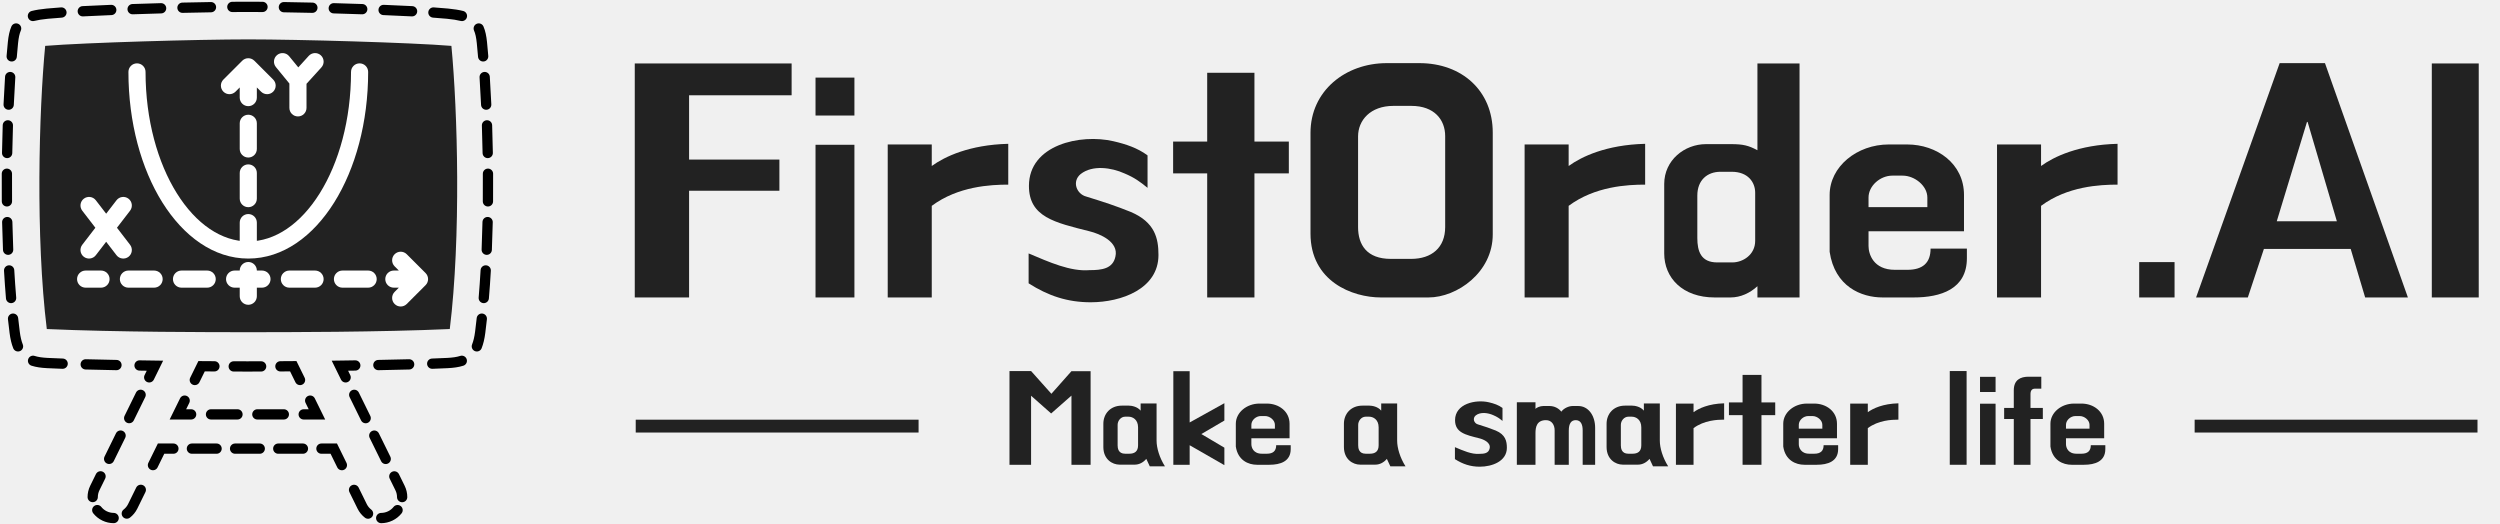
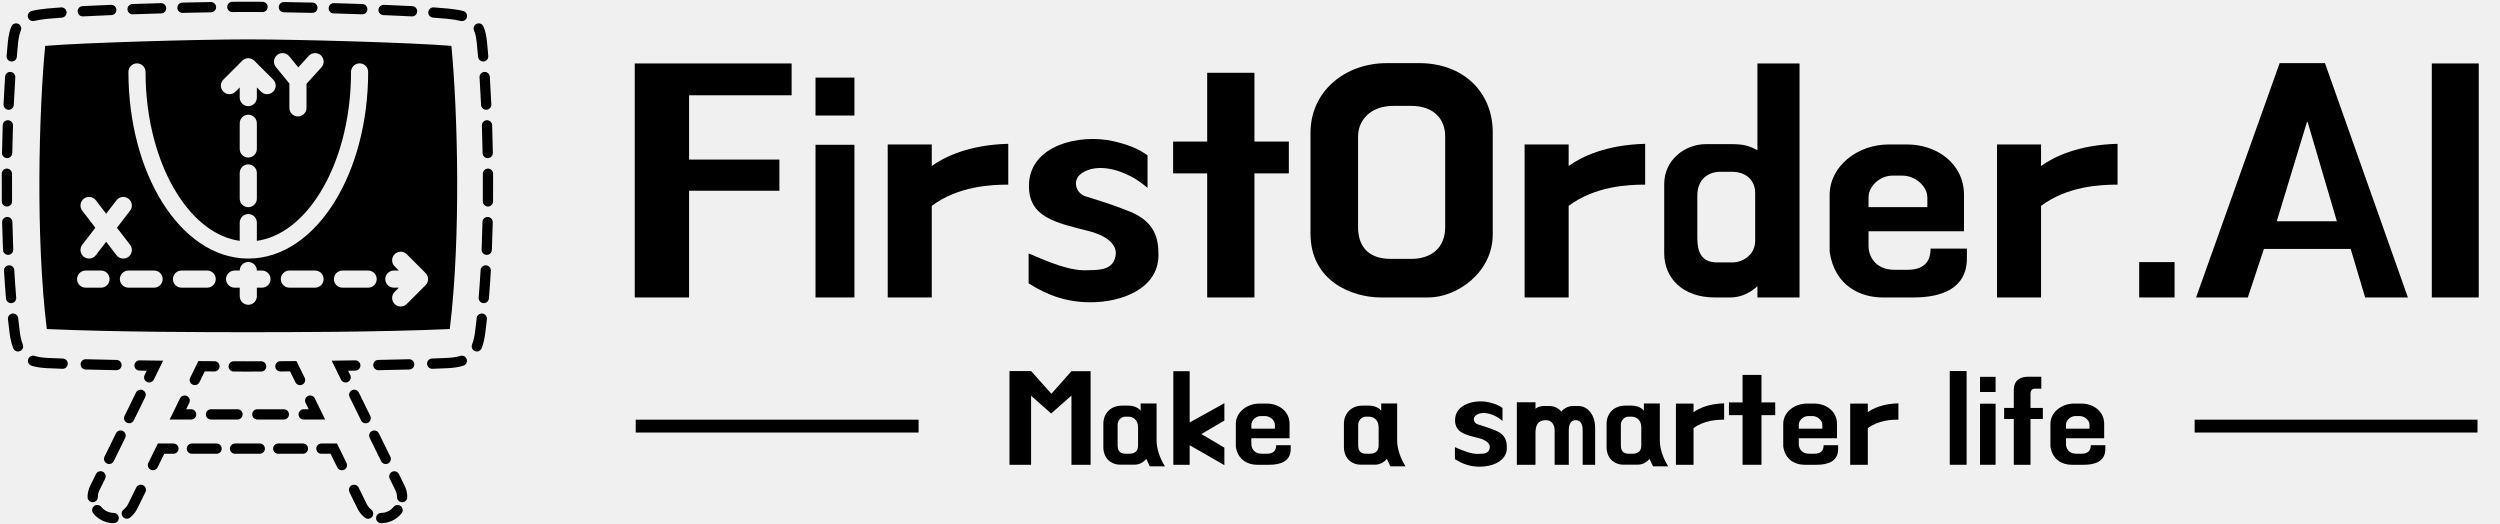
<svg xmlns="http://www.w3.org/2000/svg" width="730" height="153" viewBox="0 0 730 153" fill="none">
-   <path d="M231.152 18.529V27.821H201.212V46.593H227.585V55.697H201.212V86.857H185.35V18.529H231.152Z" fill="#222222" />
-   <path d="M249.49 33.734H238.133V22.659H249.49V33.734ZM249.49 86.857H238.133V42.275H249.49V86.857Z" fill="#222222" />
-   <path d="M294.411 41.994V53.913C289.248 53.913 279.769 54.383 272.073 60.108V86.857H259.214V42.181H272.073V48.47C275.827 45.748 283.054 42.275 294.411 41.994Z" fill="#222222" />
-   <path d="M300.355 82.727V73.999C306.362 76.533 312.556 79.349 318.188 78.879C321.661 78.879 324.946 78.504 325.696 74.937C326.729 70.62 321.191 68.273 318.094 67.523C308.051 64.988 300.449 63.393 300.449 54.289C300.449 42.275 315.466 38.99 325.133 41.243C328.794 42.087 332.172 43.214 335.082 45.372V54.852C332.923 53.069 331.234 51.849 328.324 50.628C324.57 48.939 319.033 48.094 315.56 50.816C312.932 52.975 314.34 56.635 317.155 57.386C322.318 58.982 325.79 60.108 330.201 61.891C337.241 64.895 338.273 69.587 338.273 74.468C338.273 84.323 327.48 88.265 318.469 88.265C311.712 88.265 306.08 86.388 300.355 82.727Z" fill="#222222" />
-   <path d="M366.297 41.337H376.34V50.628H366.297V86.857H352.501V50.628H342.552V41.337H352.501V21.251H366.297V41.337Z" fill="#222222" />
-   <path d="M417.111 86.857H403.22C394.867 86.857 382.665 82.164 382.665 68.18V38.802C382.665 26.507 392.896 18.436 404.909 18.436H414.483C426.872 18.436 435.882 26.507 435.882 38.709V68.461C435.882 79.536 425.464 86.857 417.111 86.857ZM406.129 75.594H412.042C418.049 75.594 421.991 72.309 421.991 66.302V39.741C421.991 34.954 418.8 30.919 412.136 30.919H406.88C400.122 30.919 396.556 35.142 396.556 39.835V66.302C396.556 71.465 399.09 75.594 406.129 75.594Z" fill="#222222" />
-   <path d="M480.382 41.994V53.913C475.22 53.913 465.741 54.383 458.045 60.108V86.857H445.186V42.181H458.045V48.47C461.799 45.748 469.026 42.275 480.382 41.994Z" fill="#222222" />
-   <path d="M498.153 42.087H505.474C508.946 42.087 510.542 42.463 513.17 43.871V18.529H525.465V86.857H513.17V83.572C511.011 85.543 508.289 86.857 505.286 86.857H500.687C491.301 86.857 485.951 81.132 485.951 73.999V53.726C485.951 46.78 491.864 42.087 498.153 42.087ZM505.943 76.627H505.849C508.946 76.627 512.513 74.374 512.513 70.338V56.26C512.513 53.256 510.448 50.159 505.661 50.159H502.376C498.528 50.159 495.619 52.599 495.619 57.105V69.494C495.619 73.342 496.651 76.627 501.438 76.627H505.943Z" fill="#222222" />
-   <path d="M551.524 42.181H556.874C565.603 42.181 573.487 47.813 573.487 56.917V67.523H545.611V71.84C545.611 74.186 547.019 78.785 553.308 78.785H556.968C561.473 78.785 563.726 76.721 563.726 72.591H574.331V75.406C574.331 84.417 566.729 86.857 558.751 86.857H549.741C543.453 86.857 535.756 83.666 534.255 73.529V56.917C534.255 48.657 542.232 42.181 551.524 42.181ZM545.611 57.668V60.483H562.787V57.668C562.787 54.289 559.127 51.285 555.56 51.285H552.557C548.99 51.285 545.611 54.289 545.611 57.668Z" fill="#222222" />
-   <path d="M618.326 41.994V53.913C613.164 53.913 603.684 54.383 595.988 60.108V86.857H583.13V42.181H595.988V48.47C599.742 45.748 606.969 42.275 618.326 41.994Z" fill="#222222" />
-   <path d="M624.646 76.533H634.97V86.857H624.646V76.533Z" fill="#222222" />
-   <path d="M661.059 72.685L656.366 86.857H641.255L665.658 18.436H678.891L703.106 86.857H690.624L686.4 72.685H661.059ZM673.635 35.611L664.813 64.613H682.364L673.823 35.611H673.635Z" fill="#222222" />
-   <path d="M723.789 18.529V86.857H710.086V18.529H723.789Z" fill="#222222" />
-   <path d="M307.007 114.99L312.864 108.383H318.457V135.714H312.864V115.516L306.932 120.734L301.075 115.553V135.714H294.768V108.345H301.075L307.007 114.99Z" fill="#222222" />
-   <path d="M337.721 117.806V128.656C337.721 130.796 338.547 133.611 340.162 136.164H335.732L334.718 133.987C333.817 135.076 332.578 135.676 331.377 135.676H326.909C324.807 135.676 322.179 134.137 322.179 130.533V123.738C322.179 120.847 324.206 118.444 327.585 118.444H329.612C330.363 118.444 332.09 118.707 333.066 119.908V117.806H337.721ZM332.315 130.045V124.789C332.315 122.499 330.738 121.673 329.537 121.673H328.523C327.322 121.673 326.346 122.837 326.346 124.038V130.045C326.346 130.871 326.534 132.485 328.523 132.485H329.762C331.264 132.485 332.315 131.847 332.315 130.045Z" fill="#222222" />
-   <path d="M347.381 123.362L357.517 117.731V122.799L350.797 126.741L357.517 130.721V135.826L347.381 130.007V135.714H342.613V108.383H347.381V123.362Z" fill="#222222" />
-   <path d="M367.766 117.844H369.906C373.397 117.844 376.551 120.096 376.551 123.738V127.98H365.4V129.707C365.4 130.646 365.964 132.485 368.479 132.485H369.943C371.745 132.485 372.646 131.659 372.646 130.007H376.889V131.134C376.889 134.738 373.848 135.714 370.656 135.714H367.052C364.537 135.714 361.459 134.437 360.858 130.383V123.738C360.858 120.434 364.049 117.844 367.766 117.844ZM365.4 124.038V125.164H372.271V124.038C372.271 122.687 370.807 121.485 369.38 121.485H368.179C366.752 121.485 365.4 122.687 365.4 124.038Z" fill="#222222" />
-   <path d="M407.967 117.806V128.656C407.967 130.796 408.793 133.611 410.407 136.164H405.977L404.964 133.987C404.063 135.076 402.824 135.676 401.622 135.676H397.155C395.052 135.676 392.424 134.137 392.424 130.533V123.738C392.424 120.847 394.452 118.444 397.831 118.444H399.858C400.609 118.444 402.336 118.707 403.312 119.908V117.806H407.967ZM402.561 130.045V124.789C402.561 122.499 400.984 121.673 399.783 121.673H398.769C397.568 121.673 396.592 122.837 396.592 124.038V130.045C396.592 130.871 396.779 132.485 398.769 132.485H400.008C401.51 132.485 402.561 131.847 402.561 130.045Z" fill="#222222" />
-   <path d="M424.838 134.062V130.57C427.241 131.584 429.718 132.71 431.971 132.523C433.36 132.523 434.674 132.373 434.974 130.946C435.387 129.219 433.172 128.28 431.933 127.98C427.916 126.966 424.875 126.328 424.875 122.687C424.875 117.881 430.882 116.567 434.749 117.468C436.213 117.806 437.565 118.256 438.729 119.12V122.912C437.865 122.198 437.189 121.71 436.026 121.222C434.524 120.547 432.309 120.209 430.92 121.297C429.869 122.161 430.432 123.625 431.558 123.925C433.623 124.564 435.012 125.014 436.776 125.727C439.592 126.929 440.005 128.806 440.005 130.758C440.005 134.7 435.688 136.277 432.084 136.277C429.381 136.277 427.128 135.526 424.838 134.062Z" fill="#222222" />
-   <path d="M465.781 135.714H462.14V125.652C462.14 124.113 461.689 122.724 460.187 122.687C458.798 122.649 458.085 123.663 458.085 125.727V135.714H453.955V125.652C453.955 124.113 453.129 122.687 451.44 122.687C448.737 122.687 448.362 124.676 448.362 126.478V135.714H442.918V117.468H448.362V119.42C448.624 119.007 449.751 118.557 450.614 118.557H452.491C453.843 118.557 455.119 119.195 455.908 120.209C456.621 119.195 458.123 118.557 459.174 118.557H460.863C463.679 118.557 465.781 121.185 465.781 124.939V135.714Z" fill="#222222" />
-   <path d="M484.666 117.806V128.656C484.666 130.796 485.492 133.611 487.106 136.164H482.676L481.662 133.987C480.761 135.076 479.522 135.676 478.321 135.676H473.853C471.751 135.676 469.123 134.137 469.123 130.533V123.738C469.123 120.847 471.15 118.444 474.529 118.444H476.556C477.307 118.444 479.034 118.707 480.01 119.908V117.806H484.666ZM479.259 130.045V124.789C479.259 122.499 477.683 121.673 476.481 121.673H475.468C474.266 121.673 473.29 122.837 473.29 124.038V130.045C473.29 130.871 473.478 132.485 475.468 132.485H476.707C478.208 132.485 479.259 131.847 479.259 130.045Z" fill="#222222" />
-   <path d="M503.448 117.768V122.536C501.383 122.536 497.591 122.724 494.513 125.014V135.714H489.37V117.844H494.513V120.359C496.015 119.27 498.905 117.881 503.448 117.768Z" fill="#222222" />
-   <path d="M514.348 117.506H518.365V121.222H514.348V135.714H508.829V121.222H504.85V117.506H508.829V109.471H514.348V117.506Z" fill="#222222" />
-   <path d="M527.615 117.844H529.755C533.247 117.844 536.4 120.096 536.4 123.738V127.98H525.25V129.707C525.25 130.646 525.813 132.485 528.329 132.485H529.793C531.595 132.485 532.496 131.659 532.496 130.007H536.738V131.134C536.738 134.738 533.697 135.714 530.506 135.714H526.902C524.387 135.714 521.308 134.437 520.707 130.383V123.738C520.707 120.434 523.899 117.844 527.615 117.844ZM525.25 124.038V125.164H532.12V124.038C532.12 122.687 530.656 121.485 529.23 121.485H528.028C526.602 121.485 525.25 122.687 525.25 124.038Z" fill="#222222" />
-   <path d="M554.336 117.768V122.536C552.271 122.536 548.479 122.724 545.401 125.014V135.714H540.257V117.844H545.401V120.359C546.903 119.27 549.793 117.881 554.336 117.768Z" fill="#222222" />
-   <path d="M574.249 108.345V135.714H569.331V108.345H574.249Z" fill="#222222" />
-   <path d="M582.709 114.465H578.167V110.035H582.709V114.465ZM582.709 135.714H578.167V117.881H582.709V135.714Z" fill="#222222" />
-   <path d="M592.906 119.12H596.51V122.349H592.906V135.714H588.026V122.349H585.21V119.12H588.026V113.902C588.063 110.936 589.941 109.997 592.343 109.997H596.06V113.489H594.22C593.357 113.489 592.906 114.014 592.906 115.065V119.12Z" fill="#222222" />
-   <path d="M605.634 117.844H607.774C611.265 117.844 614.419 120.096 614.419 123.738V127.98H603.268V129.707C603.268 130.646 603.832 132.485 606.347 132.485H607.811C609.613 132.485 610.514 131.659 610.514 130.007H614.757V131.134C614.757 134.738 611.716 135.714 608.524 135.714H604.92C602.405 135.714 599.326 134.437 598.726 130.383V123.738C598.726 120.434 601.917 117.844 605.634 117.844ZM603.268 124.038V125.164H610.139V124.038C610.139 122.687 608.675 121.485 607.248 121.485H606.047C604.62 121.485 603.268 122.687 603.268 124.038Z" fill="#222222" />
-   <rect x="185.631" y="122.546" width="82.594" height="3.754" fill="#222222" />
-   <rect x="640.836" y="122.546" width="82.594" height="3.754" fill="#222222" />
+   <path d="M231.152 18.529V27.821H201.212V46.593H227.585V55.697H201.212V86.857H185.35V18.529H231.152Z" fill="black" />
+   <path d="M249.49 33.734H238.133V22.659H249.49V33.734ZM249.49 86.857H238.133V42.275H249.49V86.857Z" fill="black" />
+   <path d="M294.411 41.994V53.913C289.248 53.913 279.769 54.383 272.073 60.108V86.857H259.214V42.181H272.073V48.47C275.827 45.748 283.054 42.275 294.411 41.994Z" fill="black" />
+   <path d="M300.355 82.727V73.999C306.362 76.533 312.556 79.349 318.188 78.879C321.661 78.879 324.946 78.504 325.696 74.937C326.729 70.62 321.191 68.273 318.094 67.523C308.051 64.988 300.449 63.393 300.449 54.289C300.449 42.275 315.466 38.99 325.133 41.243C328.794 42.087 332.172 43.214 335.082 45.372V54.852C332.923 53.069 331.234 51.849 328.324 50.628C324.57 48.939 319.033 48.094 315.56 50.816C312.932 52.975 314.34 56.635 317.155 57.386C322.318 58.982 325.79 60.108 330.201 61.891C337.241 64.895 338.273 69.587 338.273 74.468C338.273 84.323 327.48 88.265 318.469 88.265C311.712 88.265 306.08 86.388 300.355 82.727Z" fill="black" />
+   <path d="M366.297 41.337H376.34V50.628H366.297V86.857H352.501V50.628H342.552V41.337H352.501V21.251H366.297V41.337Z" fill="black" />
+   <path d="M417.111 86.857H403.22C394.867 86.857 382.665 82.164 382.665 68.18V38.802C382.665 26.507 392.896 18.436 404.909 18.436H414.483C426.872 18.436 435.882 26.507 435.882 38.709V68.461C435.882 79.536 425.464 86.857 417.111 86.857ZM406.129 75.594H412.042C418.049 75.594 421.991 72.309 421.991 66.302V39.741C421.991 34.954 418.8 30.919 412.136 30.919H406.88C400.122 30.919 396.556 35.142 396.556 39.835V66.302C396.556 71.465 399.09 75.594 406.129 75.594Z" fill="black" />
+   <path d="M480.382 41.994V53.913C475.22 53.913 465.741 54.383 458.045 60.108V86.857H445.186V42.181H458.045V48.47C461.799 45.748 469.026 42.275 480.382 41.994Z" fill="black" />
+   <path d="M498.153 42.087H505.474C508.946 42.087 510.542 42.463 513.17 43.871V18.529H525.465V86.857H513.17V83.572C511.011 85.543 508.289 86.857 505.286 86.857H500.687C491.301 86.857 485.951 81.132 485.951 73.999V53.726C485.951 46.78 491.864 42.087 498.153 42.087ZM505.943 76.627H505.849C508.946 76.627 512.513 74.374 512.513 70.338V56.26C512.513 53.256 510.448 50.159 505.661 50.159H502.376C498.528 50.159 495.619 52.599 495.619 57.105V69.494C495.619 73.342 496.651 76.627 501.438 76.627H505.943Z" fill="black" />
+   <path d="M551.524 42.181H556.874C565.603 42.181 573.487 47.813 573.487 56.917V67.523H545.611V71.84C545.611 74.186 547.019 78.785 553.308 78.785H556.968C561.473 78.785 563.726 76.721 563.726 72.591H574.331V75.406C574.331 84.417 566.729 86.857 558.751 86.857H549.741C543.453 86.857 535.756 83.666 534.255 73.529V56.917C534.255 48.657 542.232 42.181 551.524 42.181ZM545.611 57.668V60.483H562.787V57.668C562.787 54.289 559.127 51.285 555.56 51.285H552.557C548.99 51.285 545.611 54.289 545.611 57.668Z" fill="black" />
+   <path d="M618.326 41.994V53.913C613.164 53.913 603.684 54.383 595.988 60.108V86.857H583.13V42.181H595.988V48.47C599.742 45.748 606.969 42.275 618.326 41.994Z" fill="black" />
+   <path d="M624.646 76.533H634.97V86.857H624.646V76.533Z" fill="black" />
+   <path d="M661.059 72.685L656.366 86.857H641.255L665.658 18.436H678.891L703.106 86.857H690.624L686.4 72.685H661.059ZM673.635 35.611L664.813 64.613H682.364L673.823 35.611H673.635Z" fill="black" />
+   <path d="M723.789 18.529V86.857H710.086V18.529H723.789Z" fill="black" />
+   <path d="M307.007 114.99L312.864 108.383H318.457V135.714H312.864V115.516L306.932 120.734L301.075 115.553V135.714H294.768V108.345H301.075L307.007 114.99Z" fill="black" />
+   <path d="M337.721 117.806V128.656C337.721 130.796 338.547 133.611 340.161 136.164H335.731L334.718 133.987C333.817 135.076 332.578 135.676 331.376 135.676H326.909C324.806 135.676 322.178 134.137 322.178 130.533V123.738C322.178 120.847 324.206 118.444 327.585 118.444H329.612C330.363 118.444 332.09 118.707 333.066 119.908V117.806H337.721ZM332.315 130.045V124.789C332.315 122.499 330.738 121.673 329.537 121.673H328.523C327.322 121.673 326.346 122.837 326.346 124.038V130.045C326.346 130.871 326.533 132.485 328.523 132.485H329.762C331.264 132.485 332.315 131.847 332.315 130.045Z" fill="black" />
+   <path d="M347.381 123.362L357.517 117.731V122.799L350.797 126.741L357.517 130.721V135.826L347.381 130.007V135.714H342.613V108.383H347.381V123.362Z" fill="black" />
+   <path d="M367.766 117.844H369.905C373.397 117.844 376.551 120.096 376.551 123.738V127.98H365.4V129.707C365.4 130.646 365.964 132.485 368.479 132.485H369.943C371.745 132.485 372.646 131.659 372.646 130.007H376.888V131.134C376.888 134.738 373.847 135.714 370.656 135.714H367.052C364.537 135.714 361.458 134.437 360.858 130.383V123.738C360.858 120.434 364.049 117.844 367.766 117.844ZM365.4 124.038V125.164H372.271V124.038C372.271 122.687 370.807 121.485 369.38 121.485H368.179C366.752 121.485 365.4 122.687 365.4 124.038Z" fill="black" />
+   <path d="M407.967 117.806V128.656C407.967 130.796 408.793 133.611 410.407 136.164H405.977L404.964 133.987C404.063 135.076 402.824 135.676 401.622 135.676H397.155C395.052 135.676 392.424 134.137 392.424 130.533V123.738C392.424 120.847 394.452 118.444 397.83 118.444H399.858C400.609 118.444 402.336 118.707 403.312 119.908V117.806H407.967ZM402.561 130.045V124.789C402.561 122.499 400.984 121.673 399.783 121.673H398.769C397.568 121.673 396.592 122.837 396.592 124.038V130.045C396.592 130.871 396.779 132.485 398.769 132.485H400.008C401.51 132.485 402.561 131.847 402.561 130.045Z" fill="black" />
+   <path d="M424.838 134.062V130.57C427.24 131.584 429.718 132.71 431.971 132.523C433.36 132.523 434.674 132.373 434.974 130.946C435.387 129.219 433.172 128.28 431.933 127.98C427.916 126.966 424.875 126.328 424.875 122.687C424.875 117.881 430.882 116.567 434.749 117.468C436.213 117.806 437.565 118.256 438.729 119.12V122.912C437.865 122.198 437.189 121.71 436.025 121.222C434.524 120.547 432.309 120.209 430.92 121.297C429.868 122.161 430.432 123.625 431.558 123.925C433.623 124.564 435.012 125.014 436.776 125.727C439.592 126.929 440.005 128.806 440.005 130.758C440.005 134.7 435.688 136.277 432.083 136.277C429.38 136.277 427.128 135.526 424.838 134.062Z" fill="black" />
+   <path d="M465.781 135.714H462.14V125.652C462.14 124.113 461.689 122.724 460.187 122.687C458.798 122.649 458.085 123.663 458.085 125.727V135.714H453.955V125.652C453.955 124.113 453.129 122.687 451.44 122.687C448.737 122.687 448.361 124.676 448.361 126.478V135.714H442.918V117.468H448.361V119.42C448.624 119.007 449.751 118.557 450.614 118.557H452.491C453.843 118.557 455.119 119.195 455.908 120.209C456.621 119.195 458.123 118.557 459.174 118.557H460.863C463.679 118.557 465.781 121.185 465.781 124.939V135.714Z" fill="black" />
+   <path d="M484.665 117.806V128.656C484.665 130.796 485.491 133.611 487.106 136.164H482.676L481.662 133.987C480.761 135.076 479.522 135.676 478.321 135.676H473.853C471.751 135.676 469.123 134.137 469.123 130.533V123.738C469.123 120.847 471.15 118.444 474.529 118.444H476.556C477.307 118.444 479.034 118.707 480.01 119.908V117.806H484.665ZM479.259 130.045V124.789C479.259 122.499 477.683 121.673 476.481 121.673H475.468C474.266 121.673 473.29 122.837 473.29 124.038V130.045C473.29 130.871 473.478 132.485 475.468 132.485H476.706C478.208 132.485 479.259 131.847 479.259 130.045Z" fill="black" />
+   <path d="M503.448 117.768V122.536C501.383 122.536 497.591 122.724 494.513 125.014V135.714H489.369V117.844H494.513V120.359C496.015 119.27 498.905 117.881 503.448 117.768Z" fill="black" />
+   <path d="M514.348 117.506H518.365V121.222H514.348V135.714H508.829V121.222H504.85V117.506H508.829V109.471H514.348V117.506Z" fill="black" />
+   <path d="M527.615 117.844H529.755C533.247 117.844 536.4 120.096 536.4 123.738V127.98H525.25V129.707C525.25 130.646 525.813 132.485 528.328 132.485H529.793C531.595 132.485 532.496 131.659 532.496 130.007H536.738V131.134C536.738 134.738 533.697 135.714 530.506 135.714H526.902C524.386 135.714 521.308 134.437 520.707 130.383V123.738C520.707 120.434 523.898 117.844 527.615 117.844ZM525.25 124.038V125.164H532.12V124.038C532.12 122.687 530.656 121.485 529.23 121.485H528.028C526.602 121.485 525.25 122.687 525.25 124.038Z" fill="black" />
+   <path d="M554.336 117.768V122.536C552.271 122.536 548.479 122.724 545.401 125.014V135.714H540.257V117.844H545.401V120.359C546.902 119.27 549.793 117.881 554.336 117.768Z" fill="black" />
+   <path d="M574.249 108.345V135.714H569.331V108.345H574.249Z" fill="black" />
+   <path d="M582.709 114.465H578.167V110.035H582.709V114.465ZM582.709 135.714H578.167V117.881H582.709V135.714Z" fill="black" />
+   <path d="M592.906 119.12H596.51V122.349H592.906V135.714H588.026V122.349H585.21V119.12H588.026V113.902C588.063 110.936 589.94 109.997 592.343 109.997H596.06V113.489H594.22C593.357 113.489 592.906 114.014 592.906 115.065V119.12Z" fill="black" />
+   <path d="M605.634 117.844H607.773C611.265 117.844 614.419 120.096 614.419 123.738V127.98H603.268V129.707C603.268 130.646 603.832 132.485 606.347 132.485H607.811C609.613 132.485 610.514 131.659 610.514 130.007H614.756V131.134C614.756 134.738 611.715 135.714 608.524 135.714H604.92C602.405 135.714 599.326 134.437 598.726 130.383V123.738C598.726 120.434 601.917 117.844 605.634 117.844ZM603.268 124.038V125.164H610.139V124.038C610.139 122.687 608.674 121.485 607.248 121.485H606.047C604.62 121.485 603.268 122.687 603.268 124.038Z" fill="black" />
+   <rect x="185.631" y="122.546" width="82.594" height="3.754" fill="black" />
+   <rect x="640.836" y="122.546" width="82.594" height="3.754" fill="black" />
  <path fill-rule="evenodd" clip-rule="evenodd" d="M72.181 0.5C72.191 0.5 72.201 0.5 72.211 0.5H72.289C72.299 0.5 72.309 0.5 72.319 0.5C72.329 0.5 72.339 0.5 72.349 0.5L72.42 0.5C72.428 0.5 72.436 0.5 72.444 0.5C72.452 0.5 72.46 0.5 72.468 0.5L72.502 0.5C73.822 0.502 75.214 0.508 76.665 0.52C77.493 0.527 78.159 1.204 78.153 2.032C78.146 2.861 77.469 3.527 76.641 3.52C75.196 3.508 73.811 3.502 72.499 3.5C72.499 3.5 72.499 3.5 72.499 3.5L72.466 3.5C72.458 3.5 72.45 3.5 72.442 3.5C72.433 3.5 72.425 3.5 72.417 3.5L72.345 3.5C72.336 3.5 72.326 3.5 72.317 3.5C72.307 3.5 72.298 3.5 72.288 3.5H72.212C72.202 3.5 72.193 3.5 72.183 3.5C72.174 3.5 72.164 3.5 72.155 3.5L72.083 3.5C72.075 3.5 72.067 3.5 72.058 3.5C72.05 3.5 72.042 3.5 72.034 3.5L72.002 3.5C70.689 3.502 69.304 3.508 67.859 3.52C67.031 3.527 66.354 2.861 66.347 2.032C66.341 1.204 67.007 0.527 67.835 0.52C69.286 0.508 70.678 0.502 71.998 0.5L72.032 0.5C72.04 0.5 72.048 0.5 72.056 0.5C72.064 0.5 72.072 0.5 72.08 0.5L72.151 0.5C72.161 0.5 72.171 0.5 72.181 0.5ZM63.105 2.072C63.118 2.901 62.457 3.582 61.629 3.595C58.949 3.637 56.156 3.692 53.318 3.757C52.49 3.776 51.803 3.12 51.784 2.292C51.765 1.464 52.421 0.777 53.249 0.758C56.094 0.693 58.894 0.638 61.582 0.596C62.41 0.583 63.092 1.244 63.105 2.072ZM81.395 2.072C81.408 1.244 82.09 0.583 82.918 0.596C85.606 0.638 88.406 0.693 91.251 0.758C92.079 0.777 92.735 1.464 92.716 2.292C92.697 3.12 92.01 3.776 91.182 3.757C88.344 3.692 85.551 3.637 82.871 3.595C82.043 3.582 81.382 2.901 81.395 2.072ZM48.543 2.375C48.566 3.203 47.914 3.893 47.086 3.916C44.29 3.994 41.499 4.082 38.777 4.176C37.949 4.204 37.254 3.556 37.226 2.728C37.197 1.9 37.845 1.206 38.673 1.177C41.402 1.083 44.199 0.996 47.002 0.918C47.83 0.894 48.52 1.547 48.543 2.375ZM95.957 2.375C95.98 1.547 96.67 0.894 97.498 0.918C100.301 0.996 103.098 1.083 105.827 1.177C106.655 1.206 107.303 1.9 107.274 2.728C107.246 3.556 106.551 4.204 105.723 4.176C103.001 4.082 100.21 3.994 97.414 3.916C96.586 3.893 95.934 3.203 95.957 2.375ZM33.986 2.849C34.02 3.677 33.376 4.375 32.548 4.409C29.593 4.528 26.795 4.655 24.251 4.786C23.424 4.829 22.718 4.193 22.676 3.366C22.633 2.539 23.269 1.833 24.096 1.79C26.654 1.658 29.463 1.531 32.427 1.411C33.255 1.378 33.953 2.021 33.986 2.849ZM110.514 2.849C110.547 2.021 111.245 1.378 112.073 1.411C115.037 1.531 117.846 1.658 120.404 1.79C121.231 1.833 121.867 2.539 121.824 3.366C121.782 4.193 121.076 4.829 120.249 4.786C117.705 4.655 114.907 4.528 111.952 4.409C111.124 4.375 110.48 3.677 110.514 2.849ZM125.063 3.553C125.12 2.727 125.836 2.103 126.662 2.159C128.283 2.271 129.695 2.384 130.843 2.498C132.533 2.666 133.997 2.887 135.256 3.208C136.058 3.413 136.543 4.23 136.338 5.033C136.134 5.835 135.317 6.32 134.514 6.115C133.461 5.847 132.162 5.644 130.547 5.483C129.44 5.373 128.062 5.262 126.457 5.152C125.631 5.096 125.007 4.38 125.063 3.553ZM19.437 3.553C19.493 4.38 18.869 5.096 18.043 5.152C16.438 5.262 15.06 5.373 13.954 5.483C12.338 5.644 11.039 5.847 9.986 6.115C9.183 6.32 8.366 5.835 8.162 5.033C7.957 4.23 8.442 3.413 9.244 3.208C10.503 2.887 11.967 2.666 13.657 2.498C14.805 2.384 16.217 2.271 17.837 2.159C18.664 2.103 19.38 2.727 19.437 3.553ZM5.31 6.948C6.068 7.281 6.413 8.166 6.08 8.924C5.696 9.799 5.441 10.97 5.277 12.6C5.152 13.846 5.03 15.178 4.912 16.588C4.843 17.413 4.118 18.027 3.293 17.958C2.467 17.889 1.854 17.164 1.923 16.338C2.041 14.914 2.165 13.564 2.292 12.3C2.469 10.549 2.764 9.016 3.333 7.718C3.667 6.96 4.551 6.615 5.31 6.948ZM139.19 6.948C139.949 6.615 140.833 6.96 141.167 7.718C141.736 9.016 142.031 10.549 142.208 12.3C142.335 13.564 142.459 14.914 142.577 16.338C142.646 17.164 142.033 17.889 141.207 17.958C140.382 18.027 139.657 17.413 139.588 16.588C139.47 15.178 139.348 13.846 139.223 12.6C139.059 10.97 138.804 9.799 138.42 8.924C138.087 8.166 138.432 7.281 139.19 6.948ZM141.43 21.006C142.257 20.952 142.97 21.579 143.024 22.406C143.188 24.95 143.338 27.656 143.467 30.488C143.505 31.315 142.865 32.017 142.037 32.054C141.21 32.092 140.508 31.452 140.47 30.625C140.342 27.811 140.193 25.124 140.03 22.6C139.976 21.773 140.603 21.059 141.43 21.006ZM3.07 21.006C3.897 21.059 4.524 21.773 4.47 22.6C4.307 25.124 4.158 27.811 4.03 30.625C3.992 31.452 3.29 32.092 2.463 32.054C1.635 32.017 0.995 31.315 1.033 30.488C1.162 27.656 1.312 24.95 1.476 22.406C1.53 21.579 2.243 20.952 3.07 21.006ZM142.157 35.105C142.985 35.078 143.679 35.727 143.707 36.554C143.794 39.181 143.865 41.886 143.914 44.647C143.929 45.475 143.27 46.159 142.442 46.174C141.613 46.189 140.93 45.529 140.915 44.701C140.865 41.956 140.796 39.266 140.708 36.655C140.681 35.827 141.329 35.133 142.157 35.105ZM2.343 35.105C3.171 35.133 3.819 35.827 3.792 36.655C3.704 39.266 3.635 41.956 3.585 44.701C3.57 45.529 2.887 46.189 2.058 46.174C1.23 46.159 0.571 45.475 0.586 44.647C0.635 41.886 0.706 39.181 0.793 36.554C0.821 35.727 1.515 35.078 2.343 35.105ZM2.021 49.228C2.849 49.233 3.516 49.91 3.511 50.738C3.494 53.393 3.496 56.083 3.522 58.786C3.53 59.614 2.864 60.292 2.036 60.3C1.208 60.307 0.53 59.642 0.522 58.814C0.496 56.094 0.494 53.389 0.511 50.718C0.516 49.89 1.192 49.223 2.021 49.228ZM142.479 49.228C143.308 49.223 143.984 49.89 143.989 50.718C144.006 53.389 144.004 56.094 143.978 58.814C143.97 59.642 143.292 60.307 142.464 60.3C141.636 60.292 140.97 59.614 140.978 58.786C141.004 56.083 141.006 53.393 140.989 50.738C140.984 49.909 141.651 49.233 142.479 49.228ZM142.416 63.353C143.244 63.372 143.901 64.058 143.883 64.886C143.822 67.592 143.738 70.297 143.627 72.983C143.593 73.811 142.894 74.454 142.067 74.42C141.239 74.385 140.596 73.687 140.63 72.859C140.74 70.194 140.824 67.507 140.883 64.82C140.902 63.992 141.588 63.335 142.416 63.353ZM2.084 63.353C2.912 63.335 3.598 63.992 3.617 64.82C3.676 67.507 3.76 70.194 3.87 72.859C3.904 73.687 3.261 74.385 2.433 74.42C1.606 74.454 0.907 73.811 0.873 72.983C0.762 70.297 0.678 67.592 0.617 64.886C0.599 64.058 1.256 63.372 2.084 63.353ZM141.917 77.47C142.744 77.518 143.375 78.227 143.328 79.054C143.169 81.794 142.981 84.498 142.758 87.144C142.689 87.97 141.964 88.583 141.138 88.514C140.313 88.444 139.7 87.719 139.769 86.893C139.989 84.275 140.176 81.598 140.333 78.881C140.38 78.054 141.09 77.423 141.917 77.47ZM2.583 77.47C3.41 77.423 4.12 78.054 4.167 78.881C4.324 81.598 4.511 84.275 4.731 86.893C4.8 87.719 4.187 88.444 3.362 88.514C2.536 88.583 1.811 87.97 1.742 87.144C1.519 84.498 1.331 81.794 1.172 79.054C1.125 78.227 1.756 77.518 2.583 77.47ZM140.848 91.555C141.672 91.645 142.267 92.385 142.178 93.208C142.03 94.574 141.871 95.918 141.702 97.238C141.481 98.966 141.133 100.442 140.632 101.694C140.325 102.463 139.452 102.837 138.683 102.53C137.913 102.222 137.539 101.349 137.847 100.58C138.226 99.63 138.526 98.416 138.726 96.857C138.893 95.557 139.049 94.232 139.195 92.885C139.284 92.061 140.025 91.466 140.848 91.555ZM3.652 91.555C4.475 91.466 5.216 92.061 5.305 92.885C5.451 94.232 5.607 95.557 5.774 96.857C5.974 98.416 6.274 99.63 6.653 100.58C6.961 101.349 6.587 102.222 5.817 102.53C5.048 102.837 4.175 102.463 3.868 101.694C3.367 100.442 3.019 98.966 2.798 97.238C2.629 95.918 2.47 94.574 2.322 93.208C2.233 92.385 2.828 91.645 3.652 91.555ZM8.227 104.893C8.483 104.105 9.329 103.673 10.117 103.929C11.124 104.256 12.356 104.427 13.883 104.507C15.079 104.569 16.583 104.632 18.344 104.694C19.172 104.723 19.82 105.418 19.791 106.246C19.761 107.074 19.067 107.721 18.239 107.692C16.469 107.63 14.945 107.566 13.727 107.503C12.093 107.417 10.561 107.227 9.191 106.782C8.403 106.527 7.971 105.681 8.227 104.893ZM136.273 104.893C136.529 105.681 136.097 106.527 135.309 106.782C133.939 107.227 132.407 107.417 130.773 107.503C129.554 107.566 128.031 107.63 126.26 107.692C125.433 107.721 124.738 107.074 124.709 106.246C124.68 105.418 125.327 104.723 126.155 104.694C127.916 104.632 129.421 104.569 130.616 104.507C132.144 104.427 133.376 104.256 134.383 103.929C135.171 103.673 136.017 104.105 136.273 104.893ZM23.527 106.356C23.548 105.527 24.237 104.873 25.065 104.895C27.808 104.966 30.832 105.034 34.04 105.097C34.868 105.114 35.526 105.798 35.51 106.626C35.494 107.455 34.809 108.113 33.981 108.097C30.768 108.034 27.737 107.965 24.987 107.894C24.159 107.872 23.505 107.184 23.527 106.356ZM120.971 106.356C120.993 107.184 120.339 107.873 119.511 107.894C116.76 107.965 113.729 108.034 110.516 108.097C109.687 108.113 109.003 107.455 108.986 106.627C108.97 105.798 109.628 105.114 110.457 105.097C113.664 105.034 116.69 104.966 119.433 104.895C120.261 104.874 120.95 105.527 120.971 106.356ZM39.248 106.693C39.262 105.865 39.944 105.204 40.772 105.218C42.25 105.242 43.75 105.265 45.262 105.286L47.633 105.32L44.916 110.849C44.55 111.592 43.651 111.899 42.908 111.533C42.164 111.168 41.858 110.269 42.223 109.525L42.85 108.251C42.137 108.24 41.428 108.229 40.724 108.218C39.895 108.204 39.235 107.522 39.248 106.693ZM105.247 106.693C105.26 107.522 104.6 108.204 103.771 108.218C103.067 108.229 102.358 108.24 101.645 108.251L102.272 109.527C102.637 110.27 102.331 111.169 101.587 111.535C100.844 111.9 99.945 111.594 99.579 110.85L96.861 105.32L99.232 105.287C100.745 105.265 102.244 105.242 103.723 105.218C104.551 105.205 105.233 105.865 105.247 106.693ZM57.928 105.432L58.871 105.44C60.131 105.45 61.383 105.459 62.623 105.467C63.451 105.472 64.119 106.148 64.113 106.976C64.108 107.805 63.432 108.472 62.604 108.467C61.672 108.461 60.733 108.454 59.789 108.447L58.23 111.619C57.865 112.362 56.966 112.669 56.222 112.303C55.479 111.938 55.173 111.039 55.538 110.295L57.928 105.432ZM86.566 105.432L88.956 110.295C89.322 111.039 89.015 111.938 88.272 112.303C87.528 112.669 86.629 112.362 86.264 111.619L84.705 108.447C83.762 108.455 82.823 108.461 81.892 108.467C81.063 108.472 80.388 107.805 80.382 106.976C80.377 106.148 81.044 105.472 81.873 105.467C83.112 105.459 84.364 105.45 85.623 105.44L86.566 105.432ZM66.746 106.989C66.748 106.16 67.422 105.491 68.25 105.493C69.524 105.497 70.776 105.499 72.001 105.5C72.001 105.5 72 105.5 72.001 105.5L72.072 105.5C72.09 105.5 72.108 105.5 72.125 105.501C72.143 105.5 72.161 105.5 72.179 105.5L72.322 105.5C72.34 105.5 72.357 105.5 72.375 105.501C72.393 105.5 72.411 105.5 72.429 105.5L72.499 105.5C72.5 105.5 72.499 105.5 72.499 105.5C73.723 105.499 74.975 105.497 76.248 105.493C77.077 105.491 77.75 106.16 77.753 106.989C77.755 107.817 77.086 108.491 76.257 108.493C74.981 108.497 73.727 108.499 72.501 108.5L72.428 108.5C72.41 108.5 72.393 108.5 72.375 108.499C72.357 108.5 72.339 108.5 72.321 108.5L72.178 108.5C72.16 108.5 72.142 108.5 72.125 108.499C72.107 108.5 72.089 108.5 72.071 108.5L71.999 108.5C70.772 108.499 69.518 108.497 68.241 108.493C67.413 108.491 66.743 107.817 66.746 106.989ZM41.724 113.942C42.467 114.307 42.774 115.206 42.408 115.95L39.065 122.751C38.7 123.495 37.801 123.801 37.057 123.436C36.314 123.07 36.007 122.171 36.373 121.428L39.716 114.626C40.081 113.883 40.98 113.576 41.724 113.942ZM102.772 113.946C103.516 113.58 104.415 113.887 104.78 114.63L108.125 121.435C108.49 122.178 108.184 123.077 107.44 123.443C106.697 123.808 105.798 123.502 105.433 122.758L102.088 115.954C101.722 115.21 102.029 114.311 102.772 113.946ZM54.584 115.637C55.327 116.002 55.634 116.901 55.268 117.644L54.356 119.5H55.814C56.643 119.5 57.314 120.172 57.314 121C57.314 121.828 56.643 122.5 55.814 122.5H49.539L52.576 116.321C52.941 115.578 53.84 115.271 54.584 115.637ZM89.91 115.637C90.654 115.271 91.553 115.578 91.918 116.321L94.955 122.5H88.68C87.852 122.5 87.18 121.828 87.18 121C87.18 120.172 87.852 119.5 88.68 119.5H90.138L89.226 117.644C88.86 116.901 89.167 116.002 89.91 115.637ZM60.114 121C60.114 120.172 60.786 119.5 61.614 119.5H69.347C70.175 119.5 70.847 120.172 70.847 121C70.847 121.828 70.175 122.5 69.347 122.5H61.614C60.786 122.5 60.114 121.828 60.114 121ZM73.647 121C73.647 120.172 74.319 119.5 75.147 119.5H82.88C83.709 119.5 84.38 120.172 84.38 121C84.38 121.828 83.709 122.5 82.88 122.5H75.147C74.319 122.5 73.647 121.828 73.647 121ZM35.873 125.844C36.617 126.21 36.923 127.109 36.558 127.852L33.215 134.653C32.849 135.397 31.95 135.703 31.207 135.338C30.463 134.972 30.157 134.074 30.522 133.33L33.865 126.529C34.231 125.785 35.13 125.479 35.873 125.844ZM108.625 125.854C109.369 125.488 110.268 125.795 110.633 126.538L113.978 133.343C114.343 134.086 114.037 134.985 113.294 135.351C112.55 135.716 111.651 135.41 111.286 134.666L107.941 127.862C107.576 127.118 107.882 126.219 108.625 125.854ZM46.098 129.5H50.634C51.463 129.5 52.134 130.172 52.134 131C52.134 131.828 51.463 132.5 50.634 132.5H47.966L46.012 136.475C45.647 137.219 44.748 137.525 44.004 137.16C43.261 136.794 42.955 135.895 43.32 135.152L46.098 129.5ZM54.537 131C54.537 130.172 55.209 129.5 56.037 129.5H63.242C64.07 129.5 64.742 130.172 64.742 131C64.742 131.828 64.07 132.5 63.242 132.5H56.037C55.209 132.5 54.537 131.828 54.537 131ZM67.145 131C67.145 130.172 67.817 129.5 68.645 129.5H75.849C76.678 129.5 77.349 130.172 77.349 131C77.349 131.828 76.678 132.5 75.849 132.5H68.645C67.817 132.5 67.145 131.828 67.145 131ZM79.752 131C79.752 130.172 80.424 129.5 81.252 129.5H88.457C89.285 129.5 89.957 130.172 89.957 131C89.957 131.828 89.285 132.5 88.457 132.5H81.252C80.424 132.5 79.752 131.828 79.752 131ZM92.36 131C92.36 130.172 93.031 129.5 93.86 129.5H98.396L101.176 135.156C101.542 135.9 101.235 136.799 100.492 137.164C99.749 137.53 98.85 137.223 98.484 136.48L96.528 132.5H93.86C93.031 132.5 92.36 131.828 92.36 131ZM30.023 137.747C30.766 138.112 31.073 139.011 30.707 139.754L29.036 143.155C28.72 143.798 28.571 144.475 28.57 145.143C28.569 145.971 27.897 146.642 27.069 146.641C26.24 146.64 25.569 145.968 25.57 145.139C25.572 144.025 25.82 142.895 26.343 141.832L28.015 138.431C28.38 137.688 29.279 137.381 30.023 137.747ZM114.479 137.762C115.222 137.396 116.121 137.703 116.487 138.446L118.159 141.848C118.681 142.911 118.93 144.04 118.93 145.154C118.93 145.983 118.259 146.654 117.43 146.654C116.602 146.654 115.93 145.983 115.93 145.155C115.93 144.489 115.782 143.813 115.467 143.172L113.794 139.769C113.429 139.026 113.735 138.127 114.479 137.762ZM41.779 141.687C42.522 142.053 42.829 142.952 42.463 143.695L40.097 148.509C39.574 149.573 38.829 150.463 37.947 151.148C37.292 151.656 36.35 151.537 35.842 150.883C35.334 150.228 35.453 149.286 36.107 148.778C36.64 148.364 37.089 147.829 37.405 147.185L39.771 142.372C40.136 141.628 41.035 141.322 41.779 141.687ZM102.721 141.699C103.464 141.334 104.363 141.64 104.729 142.384L107.097 147.202C107.413 147.844 107.86 148.378 108.392 148.79C109.047 149.297 109.167 150.24 108.66 150.895C108.153 151.55 107.21 151.669 106.555 151.162C105.672 150.478 104.928 149.589 104.405 148.525L102.037 143.707C101.671 142.963 101.978 142.064 102.721 141.699ZM27.468 147.778C28.117 147.262 29.061 147.37 29.576 148.018C29.994 148.544 30.533 148.987 31.18 149.3C31.828 149.613 32.514 149.763 33.193 149.766C34.022 149.769 34.69 150.444 34.687 151.272C34.683 152.101 34.009 152.769 33.181 152.766C32.066 152.761 30.936 152.514 29.873 152C28.812 151.486 27.92 150.755 27.228 149.886C26.712 149.237 26.82 148.294 27.468 147.778ZM117.029 147.786C117.676 148.303 117.781 149.247 117.264 149.894C116.572 150.76 115.681 151.487 114.621 152C113.56 152.514 112.433 152.762 111.321 152.77C110.493 152.775 109.817 152.108 109.811 151.28C109.806 150.451 110.473 149.775 111.301 149.77C111.978 149.765 112.664 149.614 113.314 149.3C113.963 148.986 114.503 148.544 114.921 148.021C115.438 147.374 116.382 147.269 117.029 147.786Z" fill="black" />
-   <path d="M13.192 13.395C11.368 32.383 10.36 69.232 13.664 96.078C34.04 97 61.794 97 72.5 97C83.206 97 110.96 97 131.336 96.078C134.64 69.232 133.632 32.383 131.808 13.395C120.072 12.431 86.975 11.5 72.5 11.5C58.026 11.5 24.928 12.431 13.192 13.395Z" fill="#222222" />
-   <path d="M34.018 58.476C34.86 57.382 36.43 57.177 37.524 58.019C38.618 58.86 38.823 60.43 37.981 61.524L34.154 66.5L37.981 71.476C38.823 72.57 38.618 74.14 37.524 74.982C36.43 75.823 34.86 75.619 34.018 74.524L31 70.6L27.981 74.524C27.14 75.619 25.57 75.823 24.476 74.982C23.381 74.14 23.177 72.57 24.018 71.476L27.846 66.5L24.018 61.524C23.177 60.43 23.381 58.86 24.476 58.019C25.57 57.177 27.14 57.382 27.981 58.476L31 62.4L34.018 58.476Z" fill="white" />
-   <path fill-rule="evenodd" clip-rule="evenodd" d="M80.917 16.065C81.986 15.191 83.561 15.348 84.435 16.417L87.1 19.674L90.15 16.318C91.079 15.297 92.66 15.222 93.682 16.15C94.703 17.079 94.779 18.66 93.85 19.682L89.5 24.467V31.5C89.5 32.881 88.381 34 87 34C85.619 34 84.5 32.881 84.5 31.5V24.392L80.565 19.583C79.691 18.515 79.848 16.939 80.917 16.065Z" fill="white" />
-   <path d="M118.768 74.232C117.791 73.256 116.209 73.256 115.232 74.232C114.256 75.209 114.256 76.791 115.232 77.768L116.464 79H115C113.619 79 112.5 80.119 112.5 81.5C112.5 82.881 113.619 84 115 84H116.464L115.232 85.232C114.256 86.209 114.256 87.791 115.232 88.768C116.209 89.744 117.791 89.744 118.768 88.768L124.268 83.268C125.244 82.291 125.244 80.709 124.268 79.732L118.768 74.232Z" fill="white" />
-   <path d="M25 79C23.619 79 22.5 80.119 22.5 81.5C22.5 82.881 23.619 84 25 84H29.5C30.881 84 32 82.881 32 81.5C32 80.119 30.881 79 29.5 79H25Z" fill="white" />
-   <path d="M35 81.5C35 80.119 36.119 79 37.5 79H45C46.381 79 47.5 80.119 47.5 81.5C47.5 82.881 46.381 84 45 84H37.5C36.119 84 35 82.881 35 81.5Z" fill="white" />
-   <path d="M53 79C51.619 79 50.5 80.119 50.5 81.5C50.5 82.881 51.619 84 53 84H60.5C61.881 84 63 82.881 63 81.5C63 80.119 61.881 79 60.5 79H53Z" fill="white" />
-   <path d="M66 81.5C66 80.119 67.119 79 68.5 79H76.5C77.881 79 79 80.119 79 81.5C79 82.881 77.881 84 76.5 84H68.5C67.119 84 66 82.881 66 81.5Z" fill="white" />
-   <path d="M84.5 79C83.119 79 82 80.119 82 81.5C82 82.881 83.119 84 84.5 84H92C93.381 84 94.5 82.881 94.5 81.5C94.5 80.119 93.381 79 92 79H84.5Z" fill="white" />
-   <path d="M97.5 81.5C97.5 80.119 98.619 79 100 79H107.5C108.881 79 110 80.119 110 81.5C110 82.881 108.881 84 107.5 84H100C98.619 84 97.5 82.881 97.5 81.5Z" fill="white" />
-   <path d="M65.232 23.232C64.256 24.209 64.256 25.791 65.232 26.768C66.209 27.744 67.791 27.744 68.768 26.768L70 25.535L70 28.5C70 29.881 71.119 31 72.5 31C73.881 31 75 29.881 75 28.5V25.535L76.232 26.768C77.209 27.744 78.791 27.744 79.768 26.768C80.744 25.791 80.744 24.209 79.768 23.232L74.268 17.732C73.291 16.756 71.709 16.756 70.732 17.732L65.232 23.232Z" fill="white" />
-   <path d="M70 86.5C70 87.881 71.119 89 72.5 89C73.881 89 75 87.881 75 86.5V79C75 77.619 73.881 76.5 72.5 76.5C71.119 76.5 70 77.619 70 79L70 86.5Z" fill="white" />
-   <path d="M72.5 75C71.119 75 70 73.881 70 72.5L70 65C70 63.619 71.119 62.5 72.5 62.5C73.881 62.5 75 63.619 75 65V72.5C75 73.881 73.881 75 72.5 75Z" fill="white" />
-   <path d="M70 58C70 59.381 71.119 60.5 72.5 60.5C73.881 60.5 75 59.381 75 58L75 50.5C75 49.119 73.881 48 72.5 48C71.119 48 70 49.119 70 50.5V58Z" fill="white" />
-   <path d="M72.5 46C71.119 46 70 44.881 70 43.5L70 36C70 34.619 71.119 33.5 72.5 33.5C73.881 33.5 75 34.619 75 36V43.5C75 44.881 73.881 46 72.5 46Z" fill="white" />
-   <path fill-rule="evenodd" clip-rule="evenodd" d="M40 18.5C41.381 18.5 42.5 19.619 42.5 21C42.5 34.966 46.043 47.491 51.639 56.445C57.257 65.433 64.698 70.5 72.5 70.5C80.302 70.5 87.743 65.433 93.361 56.445C98.957 47.491 102.5 34.966 102.5 21C102.5 19.619 103.619 18.5 105 18.5C106.381 18.5 107.5 19.619 107.5 21C107.5 35.753 103.768 49.228 97.601 59.095C91.456 68.926 82.648 75.5 72.5 75.5C62.352 75.5 53.544 68.926 47.399 59.095C41.232 49.228 37.5 35.753 37.5 21C37.5 19.619 38.619 18.5 40 18.5Z" fill="white" />
+   <path d="M13.664 96.078C34.04 97 61.794 97 72.5 97C83.206 97 110.96 97 131.336 96.078C134.64 69.232 133.632 32.383 131.808 13.395C120.072 12.431 86.975 11.5 72.5 11.5C58.026 11.5 24.928 12.431 13.192 13.395C11.368 32.383 10.36 69.232 13.664 96.078ZM80.917 16.065C81.986 15.191 83.561 15.348 84.435 16.417L87.1 19.674L90.15 16.318C91.079 15.297 92.66 15.222 93.682 16.15C94.703 17.079 94.779 18.66 93.85 19.682L89.5 24.467V31.5C89.5 32.881 88.381 34 87 34C85.619 34 84.5 32.881 84.5 31.5V24.392L80.565 19.583C79.691 18.515 79.848 16.939 80.917 16.065ZM34.018 58.476C34.86 57.382 36.43 57.177 37.524 58.019C38.619 58.86 38.823 60.43 37.982 61.524L34.154 66.5L37.982 71.476C38.823 72.57 38.619 74.14 37.524 74.982C36.43 75.823 34.86 75.619 34.018 74.524L31 70.6L27.982 74.524C27.14 75.619 25.57 75.823 24.476 74.982C23.381 74.14 23.177 72.57 24.018 71.476L27.846 66.5L24.018 61.524C23.177 60.43 23.381 58.86 24.476 58.019C25.57 57.177 27.14 57.382 27.982 58.476L31 62.4L34.018 58.476ZM115.232 74.232C116.209 73.256 117.791 73.256 118.768 74.232L124.268 79.732C125.244 80.709 125.244 82.291 124.268 83.268L118.768 88.768C117.791 89.744 116.209 89.744 115.232 88.768C114.256 87.791 114.256 86.209 115.232 85.232L116.464 84H115C113.619 84 112.5 82.881 112.5 81.5C112.5 80.119 113.619 79 115 79H116.464L115.232 77.768C114.256 76.791 114.256 75.209 115.232 74.232ZM25 79H29.5C30.881 79 32 80.119 32 81.5C32 82.881 30.881 84 29.5 84H25C23.619 84 22.5 82.881 22.5 81.5C22.5 80.119 23.619 79 25 79ZM35 81.5C35 80.119 36.119 79 37.5 79H45C46.381 79 47.5 80.119 47.5 81.5C47.5 82.881 46.381 84 45 84H37.5C36.119 84 35 82.881 35 81.5ZM53 79H60.5C61.881 79 63 80.119 63 81.5C63 82.881 61.881 84 60.5 84H53C51.619 84 50.5 82.881 50.5 81.5C50.5 80.119 51.619 79 53 79ZM66 81.5C66 80.119 67.119 79 68.5 79H70C70 77.619 71.119 76.5 72.5 76.5C73.881 76.5 75 77.619 75 79H76.5C77.881 79 79 80.119 79 81.5C79 82.881 77.881 84 76.5 84H75V86.5C75 87.881 73.881 89 72.5 89C71.119 89 70 87.881 70 86.5V84H68.5C67.119 84 66 82.881 66 81.5ZM84.5 79H92C93.381 79 94.5 80.119 94.5 81.5C94.5 82.881 93.381 84 92 84H84.5C83.119 84 82 82.881 82 81.5C82 80.119 83.119 79 84.5 79ZM97.5 81.5C97.5 80.119 98.619 79 100 79H107.5C108.881 79 110 80.119 110 81.5C110 82.881 108.881 84 107.5 84H100C98.619 84 97.5 82.881 97.5 81.5ZM65.232 26.768C64.256 25.791 64.256 24.209 65.232 23.232L70.732 17.732C71.709 16.756 73.291 16.756 74.268 17.732L79.768 23.232C80.744 24.209 80.744 25.791 79.768 26.768C78.791 27.744 77.209 27.744 76.232 26.768L75 25.535V28.5C75 29.881 73.881 31 72.5 31C71.119 31 70 29.881 70 28.5V25.535L68.768 26.768C67.791 27.744 66.209 27.744 65.232 26.768ZM75 65V70.326C81.879 69.366 88.346 64.468 93.361 56.445C98.957 47.491 102.5 34.966 102.5 21C102.5 19.619 103.619 18.5 105 18.5C106.381 18.5 107.5 19.619 107.5 21C107.5 35.753 103.768 49.228 97.601 59.095C91.456 68.926 82.648 75.5 72.5 75.5C62.352 75.5 53.544 68.926 47.399 59.095C41.232 49.228 37.5 35.753 37.5 21C37.5 19.619 38.619 18.5 40 18.5C41.381 18.5 42.5 19.619 42.5 21C42.5 34.966 46.043 47.491 51.639 56.445C56.654 64.468 63.121 69.366 70 70.326V65C70 63.619 71.119 62.5 72.5 62.5C73.881 62.5 75 63.619 75 65ZM72.5 60.5C71.119 60.5 70 59.381 70 58V50.5C70 49.119 71.119 48 72.5 48C73.881 48 75 49.119 75 50.5V58C75 59.381 73.881 60.5 72.5 60.5ZM70 43.5V36C70 34.619 71.119 33.5 72.5 33.5C73.881 33.5 75 34.619 75 36V43.5C75 44.881 73.881 46 72.5 46C71.119 46 70 44.881 70 43.5Z" fill="black" />
</svg>
